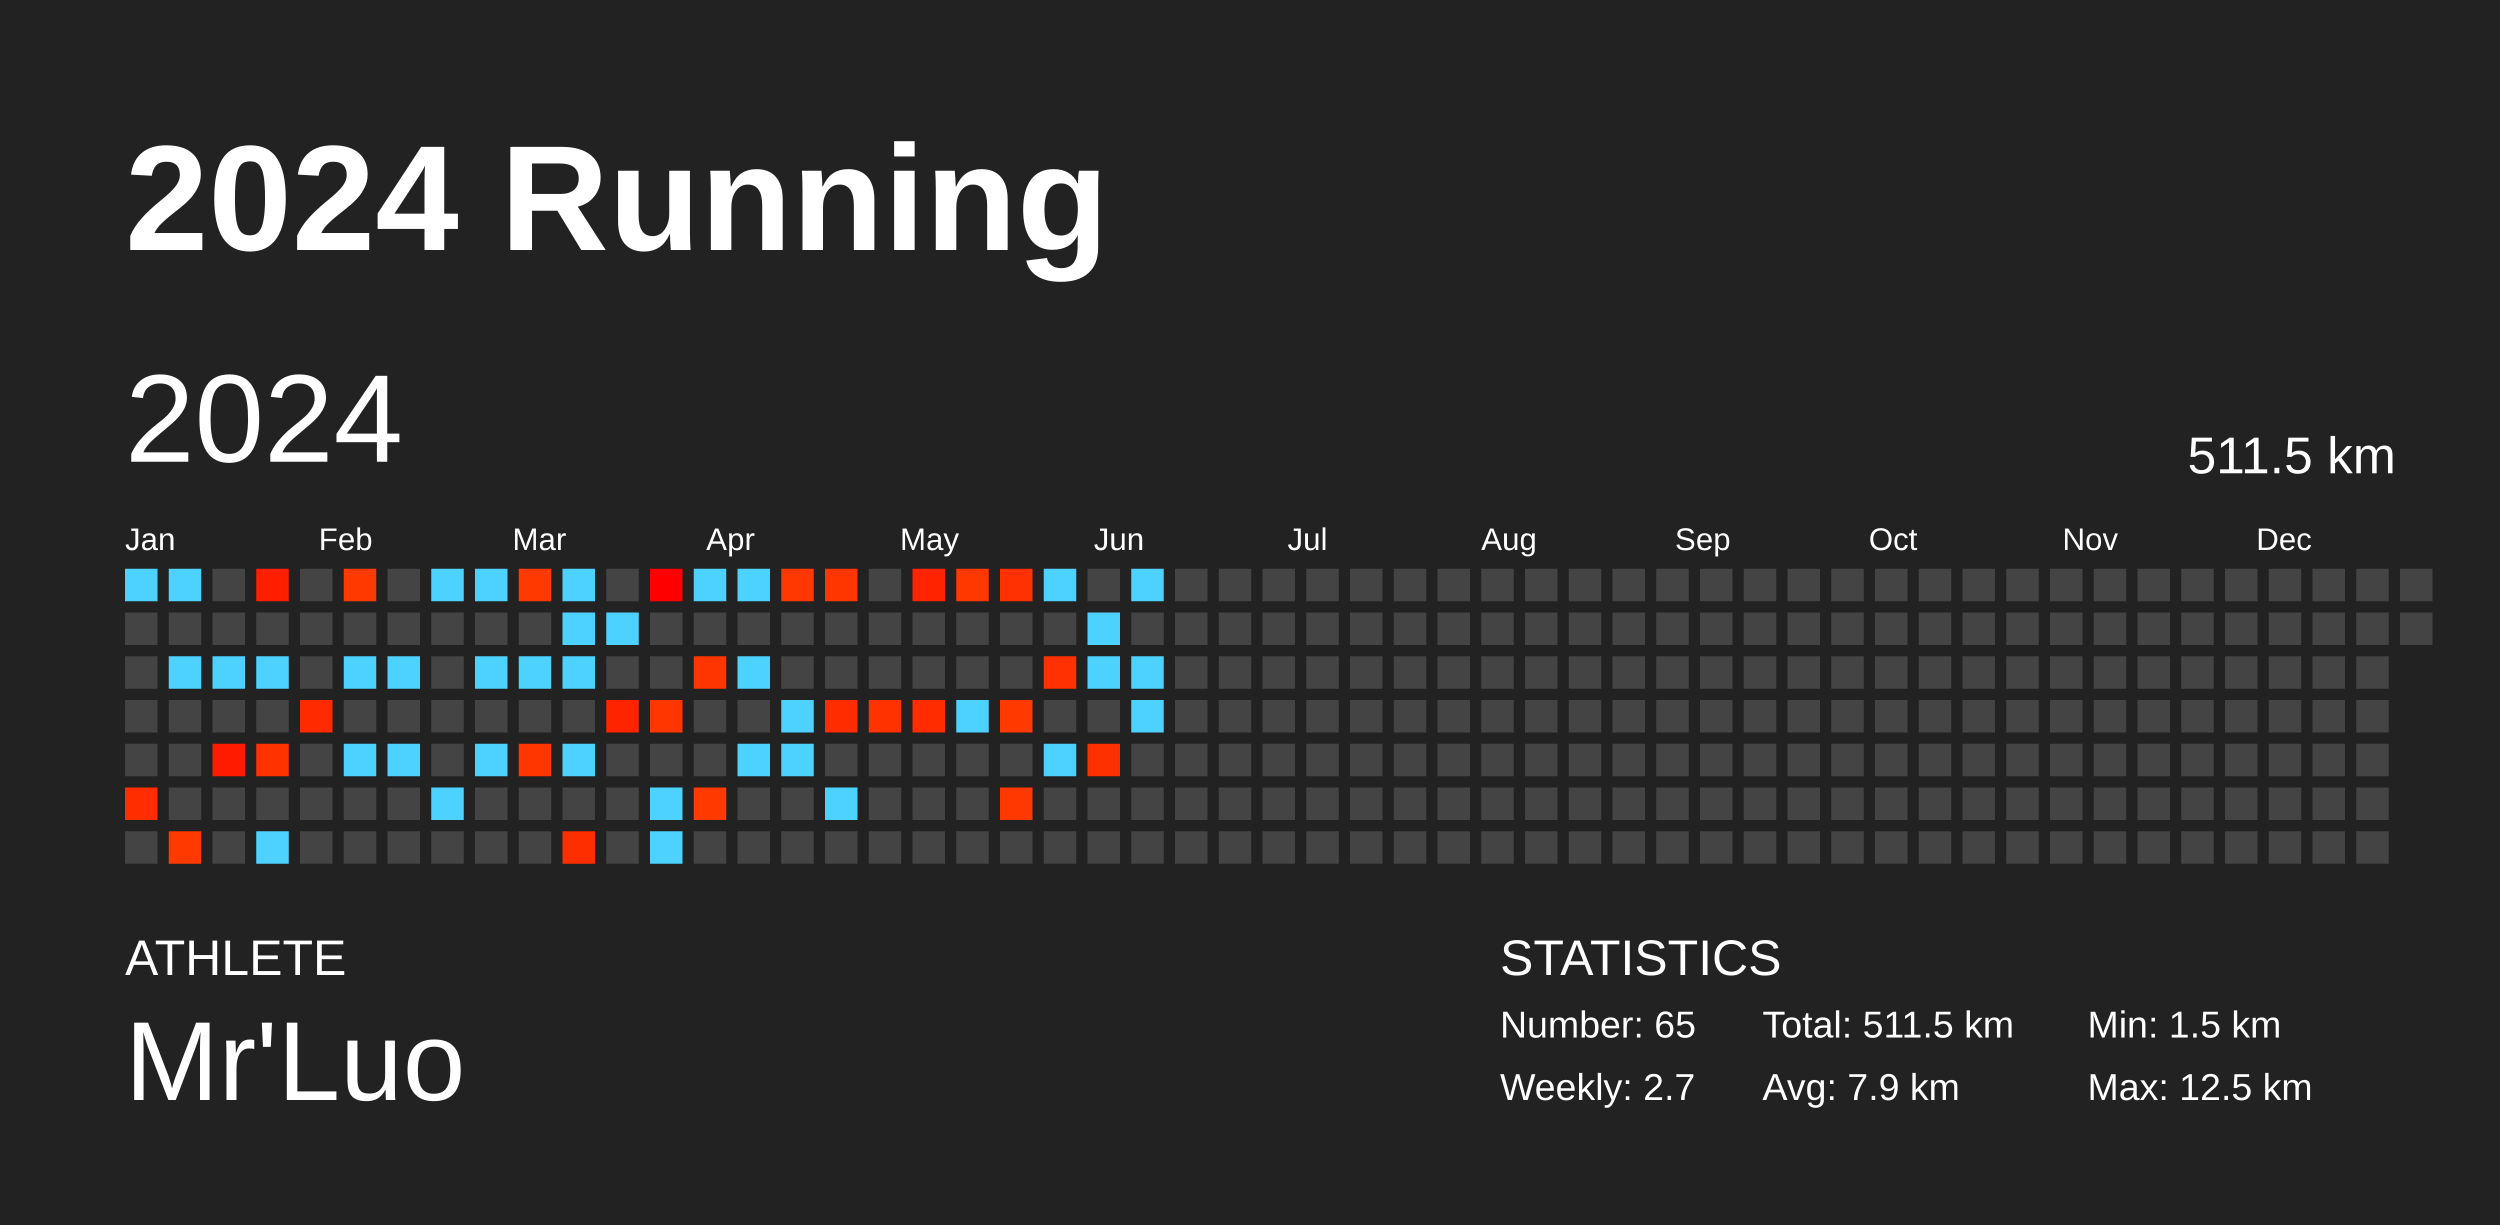
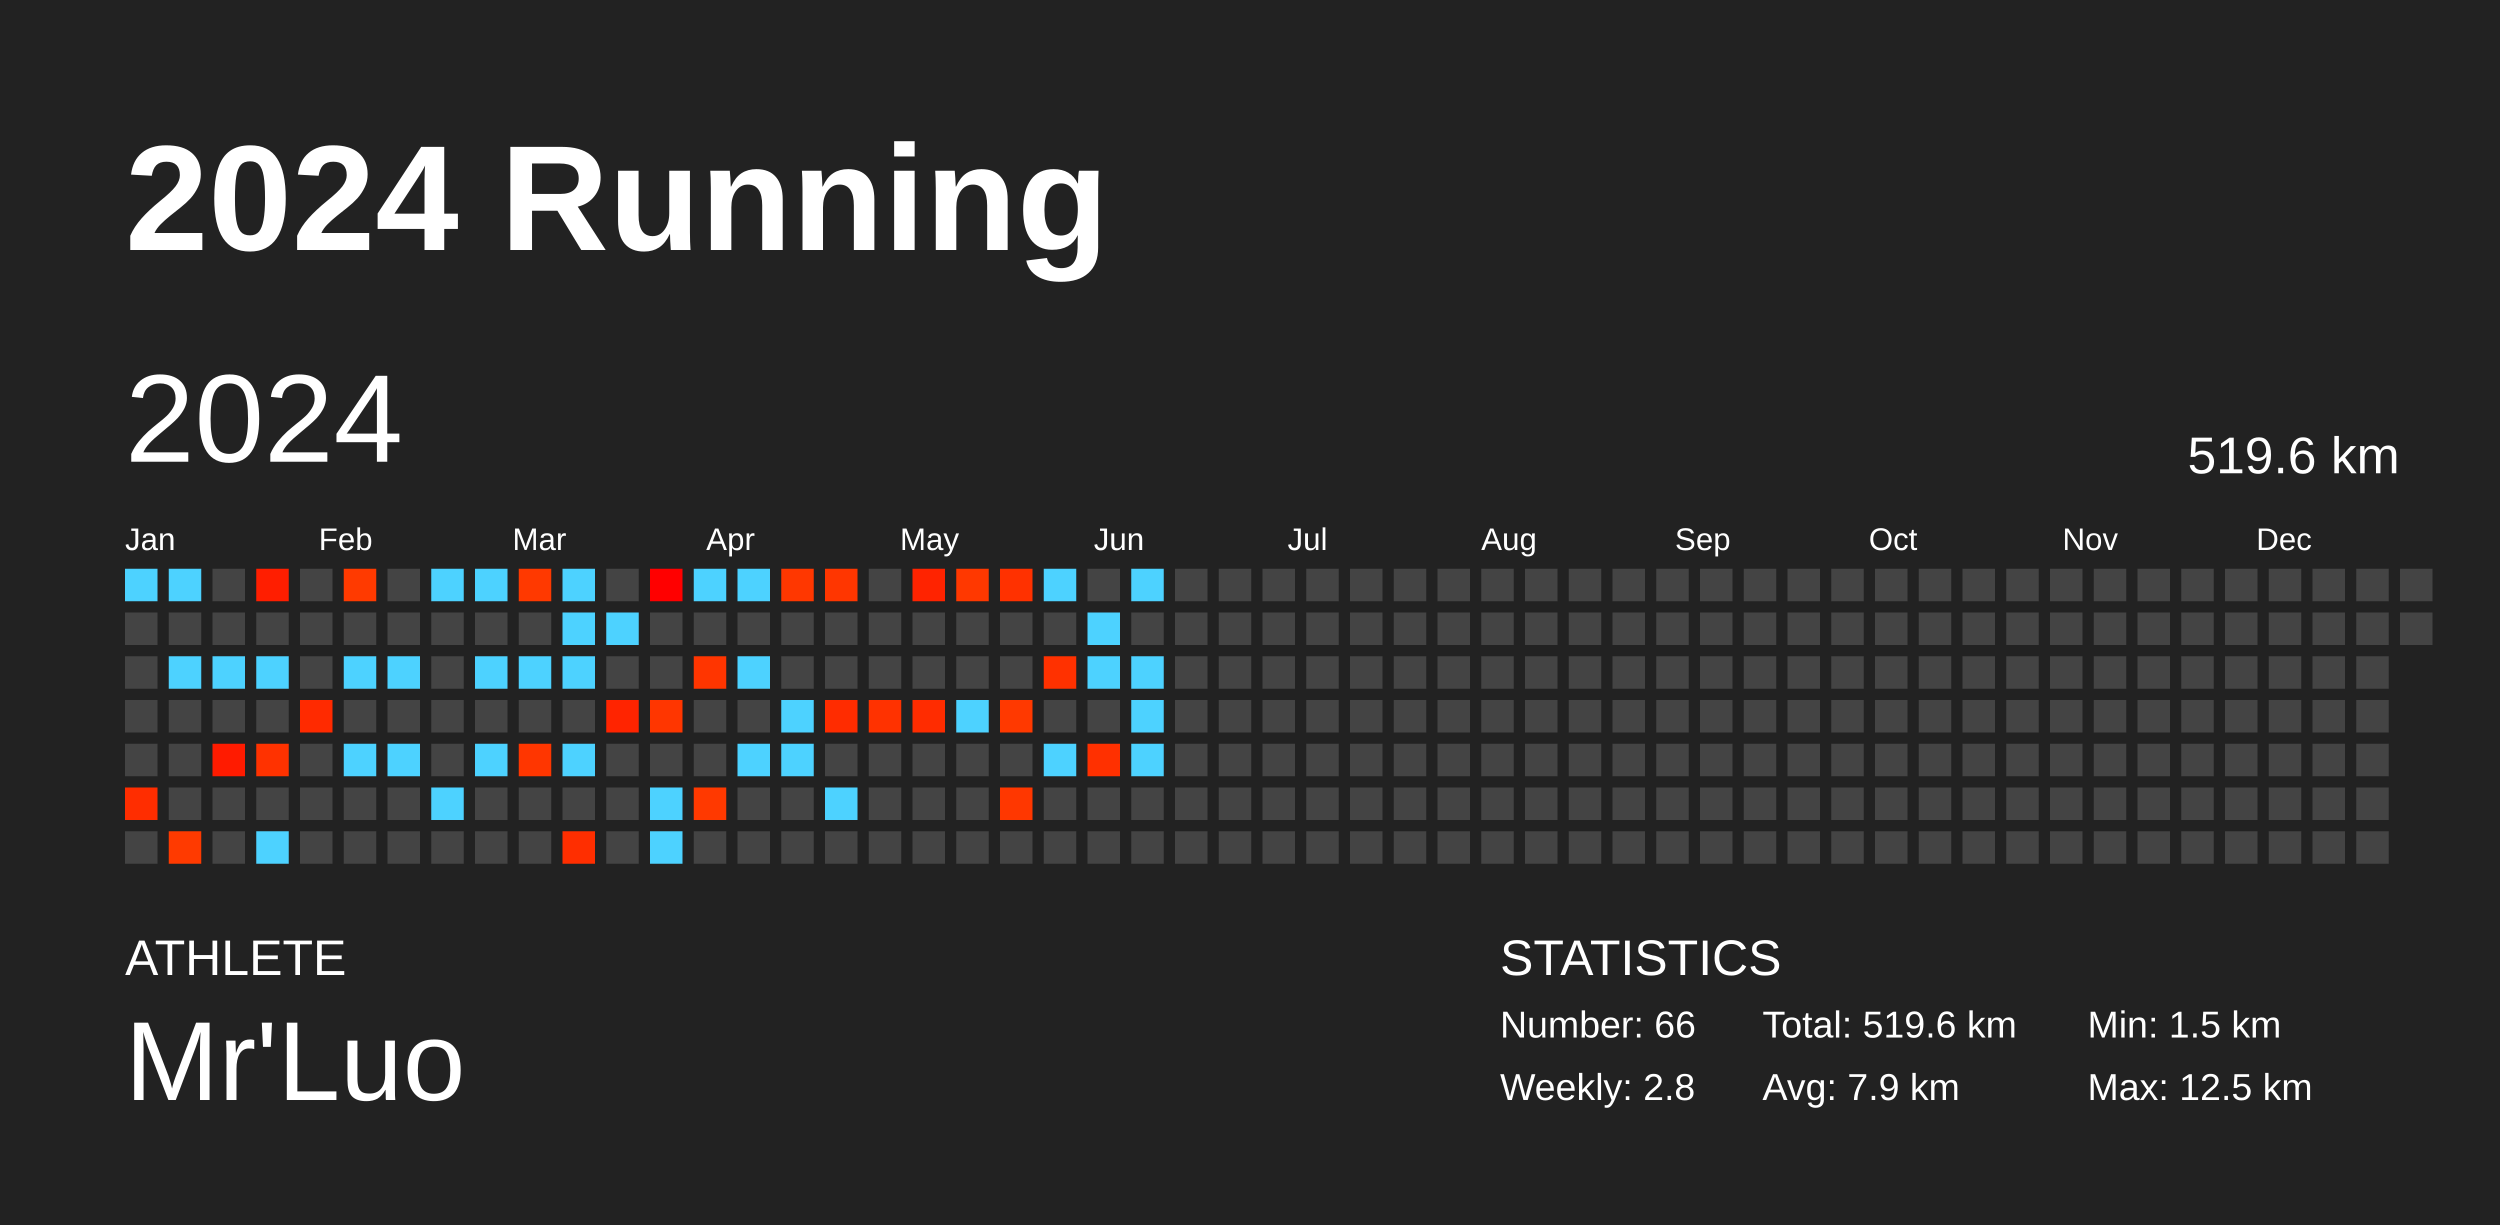
<svg xmlns="http://www.w3.org/2000/svg" baseProfile="full" height="98mm" version="1.1" viewBox="0,0,200,98" width="200mm">
  <defs />
  <rect fill="#222222" height="98" width="200" x="0" y="0" />
  <text fill="#FFFFFF" style="font-size:12px; font-family:Arial; font-weight:bold;" x="10" y="20">2024 Running</text>
  <text fill="#FFFFFF" style="font-size:4px; font-family:Arial" x="10" y="78">ATHLETE</text>
  <text fill="#FFFFFF" style="font-size:9px; font-family:Arial" x="10" y="88">Mr'Luo</text>
  <text fill="#FFFFFF" style="font-size:4px; font-family:Arial" x="120" y="78">STATISTICS</text>
-   <text fill="#FFFFFF" style="font-size:3px; font-family:Arial" x="120" y="83">Number: 65</text>
-   <text fill="#FFFFFF" style="font-size:3px; font-family:Arial" x="120" y="88">Weekly: 2.7</text>
-   <text fill="#FFFFFF" style="font-size:3px; font-family:Arial" x="141" y="83">Total: 511.5 km</text>
+   <text fill="#FFFFFF" style="font-size:3px; font-family:Arial" x="120" y="83">Number: 66</text>
+   <text fill="#FFFFFF" style="font-size:3px; font-family:Arial" x="120" y="88">Weekly: 2.8</text>
+   <text fill="#FFFFFF" style="font-size:3px; font-family:Arial" x="141" y="83">Total: 519.6 km</text>
  <text fill="#FFFFFF" style="font-size:3px; font-family:Arial" x="141" y="88">Avg: 7.9 km</text>
  <text fill="#FFFFFF" style="font-size:3px; font-family:Arial" x="167" y="83">Min: 1.5 km</text>
  <text fill="#FFFFFF" style="font-size:3px; font-family:Arial" x="167" y="88">Max: 12.5 km</text>
  <text dominant-baseline="hanging" fill="#FFFFFF" style="font-size:10.0px; font-family:Arial;" x="10" y="30">2024</text>
-   <text dominant-baseline="hanging" fill="#FFFFFF" style="font-size:4.125px; font-family:Arial;" x="175" y="35">511.5 km</text>
+   <text dominant-baseline="hanging" fill="#FFFFFF" style="font-size:4.125px; font-family:Arial;" x="175" y="35">519.6 km</text>
  <text fill="#FFFFFF" style="font-size:2.5px; font-family:Arial" x="10.0" y="44">Jan</text>
  <text fill="#FFFFFF" style="font-size:2.5px; font-family:Arial" x="25.5" y="44">Feb</text>
  <text fill="#FFFFFF" style="font-size:2.5px; font-family:Arial" x="41.0" y="44">Mar</text>
  <text fill="#FFFFFF" style="font-size:2.5px; font-family:Arial" x="56.5" y="44">Apr</text>
  <text fill="#FFFFFF" style="font-size:2.5px; font-family:Arial" x="72.0" y="44">May</text>
  <text fill="#FFFFFF" style="font-size:2.5px; font-family:Arial" x="87.5" y="44">Jun</text>
  <text fill="#FFFFFF" style="font-size:2.5px; font-family:Arial" x="103.0" y="44">Jul</text>
  <text fill="#FFFFFF" style="font-size:2.5px; font-family:Arial" x="118.5" y="44">Aug</text>
  <text fill="#FFFFFF" style="font-size:2.5px; font-family:Arial" x="134.0" y="44">Sep</text>
  <text fill="#FFFFFF" style="font-size:2.5px; font-family:Arial" x="149.5" y="44">Oct</text>
  <text fill="#FFFFFF" style="font-size:2.5px; font-family:Arial" x="165.0" y="44">Nov</text>
  <text fill="#FFFFFF" style="font-size:2.5px; font-family:Arial" x="180.5" y="44">Dec</text>
  <rect fill="#4dd2ff" height="2.6" width="2.6" x="10.0" y="45.5" />
  <rect fill="#444444" height="2.6" width="2.6" x="10.0" y="49.0" />
  <rect fill="#444444" height="2.6" width="2.6" x="10.0" y="52.5" />
  <rect fill="#444444" height="2.6" width="2.6" x="10.0" y="56.0" />
  <rect fill="#444444" height="2.6" width="2.6" x="10.0" y="59.5" />
  <rect fill="#ff2d00" height="2.6" width="2.6" x="10.0" y="63.0" />
  <rect fill="#444444" height="2.6" width="2.6" x="10.0" y="66.5" />
  <rect fill="#4dd2ff" height="2.6" width="2.6" x="13.5" y="45.5" />
  <rect fill="#444444" height="2.6" width="2.6" x="13.5" y="49.0" />
  <rect fill="#4dd2ff" height="2.6" width="2.6" x="13.5" y="52.5" />
  <rect fill="#444444" height="2.6" width="2.6" x="13.5" y="56.0" />
  <rect fill="#444444" height="2.6" width="2.6" x="13.5" y="59.5" />
  <rect fill="#444444" height="2.6" width="2.6" x="13.5" y="63.0" />
  <rect fill="#ff3a00" height="2.6" width="2.6" x="13.5" y="66.5" />
  <rect fill="#444444" height="2.6" width="2.6" x="17.0" y="45.5" />
  <rect fill="#444444" height="2.6" width="2.6" x="17.0" y="49.0" />
  <rect fill="#4dd2ff" height="2.6" width="2.6" x="17.0" y="52.5" />
  <rect fill="#444444" height="2.6" width="2.6" x="17.0" y="56.0" />
  <rect fill="#ff1b00" height="2.6" width="2.6" x="17.0" y="59.5" />
  <rect fill="#444444" height="2.6" width="2.6" x="17.0" y="63.0" />
  <rect fill="#444444" height="2.6" width="2.6" x="17.0" y="66.5" />
  <rect fill="#ff1e00" height="2.6" width="2.6" x="20.5" y="45.5" />
  <rect fill="#444444" height="2.6" width="2.6" x="20.5" y="49.0" />
  <rect fill="#4dd2ff" height="2.6" width="2.6" x="20.5" y="52.5" />
  <rect fill="#444444" height="2.6" width="2.6" x="20.5" y="56.0" />
  <rect fill="#ff3200" height="2.6" width="2.6" x="20.5" y="59.5" />
  <rect fill="#444444" height="2.6" width="2.6" x="20.5" y="63.0" />
  <rect fill="#4dd2ff" height="2.6" width="2.6" x="20.5" y="66.5" />
  <rect fill="#444444" height="2.6" width="2.6" x="24.0" y="45.5" />
  <rect fill="#444444" height="2.6" width="2.6" x="24.0" y="49.0" />
  <rect fill="#444444" height="2.6" width="2.6" x="24.0" y="52.5" />
  <rect fill="#ff2a00" height="2.6" width="2.6" x="24.0" y="56.0" />
  <rect fill="#444444" height="2.6" width="2.6" x="24.0" y="59.5" />
  <rect fill="#444444" height="2.6" width="2.6" x="24.0" y="63.0" />
  <rect fill="#444444" height="2.6" width="2.6" x="24.0" y="66.5" />
  <rect fill="#ff3a00" height="2.6" width="2.6" x="27.5" y="45.5" />
  <rect fill="#444444" height="2.6" width="2.6" x="27.5" y="49.0" />
  <rect fill="#4dd2ff" height="2.6" width="2.6" x="27.5" y="52.5" />
  <rect fill="#444444" height="2.6" width="2.6" x="27.5" y="56.0" />
  <rect fill="#4dd2ff" height="2.6" width="2.6" x="27.5" y="59.5" />
  <rect fill="#444444" height="2.6" width="2.6" x="27.5" y="63.0" />
  <rect fill="#444444" height="2.6" width="2.6" x="27.5" y="66.5" />
  <rect fill="#444444" height="2.6" width="2.6" x="31.0" y="45.5" />
  <rect fill="#444444" height="2.6" width="2.6" x="31.0" y="49.0" />
  <rect fill="#4dd2ff" height="2.6" width="2.6" x="31.0" y="52.5" />
  <rect fill="#444444" height="2.6" width="2.6" x="31.0" y="56.0" />
  <rect fill="#4dd2ff" height="2.6" width="2.6" x="31.0" y="59.5" />
  <rect fill="#444444" height="2.6" width="2.6" x="31.0" y="63.0" />
  <rect fill="#444444" height="2.6" width="2.6" x="31.0" y="66.5" />
  <rect fill="#4dd2ff" height="2.6" width="2.6" x="34.5" y="45.5" />
  <rect fill="#444444" height="2.6" width="2.6" x="34.5" y="49.0" />
  <rect fill="#444444" height="2.6" width="2.6" x="34.5" y="52.5" />
  <rect fill="#444444" height="2.6" width="2.6" x="34.5" y="56.0" />
  <rect fill="#444444" height="2.6" width="2.6" x="34.5" y="59.5" />
  <rect fill="#4dd2ff" height="2.6" width="2.6" x="34.5" y="63.0" />
  <rect fill="#444444" height="2.6" width="2.6" x="34.5" y="66.5" />
  <rect fill="#4dd2ff" height="2.6" width="2.6" x="38.0" y="45.5" />
  <rect fill="#444444" height="2.6" width="2.6" x="38.0" y="49.0" />
  <rect fill="#4dd2ff" height="2.6" width="2.6" x="38.0" y="52.5" />
  <rect fill="#444444" height="2.6" width="2.6" x="38.0" y="56.0" />
  <rect fill="#4dd2ff" height="2.6" width="2.6" x="38.0" y="59.5" />
  <rect fill="#444444" height="2.6" width="2.6" x="38.0" y="63.0" />
  <rect fill="#444444" height="2.6" width="2.6" x="38.0" y="66.5" />
  <rect fill="#ff3900" height="2.6" width="2.6" x="41.5" y="45.5" />
  <rect fill="#444444" height="2.6" width="2.6" x="41.5" y="49.0" />
  <rect fill="#4dd2ff" height="2.6" width="2.6" x="41.5" y="52.5" />
  <rect fill="#444444" height="2.6" width="2.6" x="41.5" y="56.0" />
  <rect fill="#ff3600" height="2.6" width="2.6" x="41.5" y="59.5" />
  <rect fill="#444444" height="2.6" width="2.6" x="41.5" y="63.0" />
  <rect fill="#444444" height="2.6" width="2.6" x="41.5" y="66.5" />
  <rect fill="#4dd2ff" height="2.6" width="2.6" x="45.0" y="45.5" />
  <rect fill="#4dd2ff" height="2.6" width="2.6" x="45.0" y="49.0" />
  <rect fill="#4dd2ff" height="2.6" width="2.6" x="45.0" y="52.5" />
  <rect fill="#444444" height="2.6" width="2.6" x="45.0" y="56.0" />
  <rect fill="#4dd2ff" height="2.6" width="2.6" x="45.0" y="59.5" />
  <rect fill="#444444" height="2.6" width="2.6" x="45.0" y="63.0" />
  <rect fill="#ff2e00" height="2.6" width="2.6" x="45.0" y="66.5" />
  <rect fill="#444444" height="2.6" width="2.6" x="48.5" y="45.5" />
  <rect fill="#4dd2ff" height="2.6" width="2.6" x="48.5" y="49.0" />
  <rect fill="#444444" height="2.6" width="2.6" x="48.5" y="52.5" />
  <rect fill="#ff2400" height="2.6" width="2.6" x="48.5" y="56.0" />
  <rect fill="#444444" height="2.6" width="2.6" x="48.5" y="59.5" />
  <rect fill="#444444" height="2.6" width="2.6" x="48.5" y="63.0" />
  <rect fill="#444444" height="2.6" width="2.6" x="48.5" y="66.5" />
  <rect fill="#ff0000" height="2.6" width="2.6" x="52.0" y="45.5" />
  <rect fill="#444444" height="2.6" width="2.6" x="52.0" y="49.0" />
  <rect fill="#444444" height="2.6" width="2.6" x="52.0" y="52.5" />
  <rect fill="#ff3600" height="2.6" width="2.6" x="52.0" y="56.0" />
  <rect fill="#444444" height="2.6" width="2.6" x="52.0" y="59.5" />
  <rect fill="#4dd2ff" height="2.6" width="2.6" x="52.0" y="63.0" />
  <rect fill="#4dd2ff" height="2.6" width="2.6" x="52.0" y="66.5" />
  <rect fill="#4dd2ff" height="2.6" width="2.6" x="55.5" y="45.5" />
  <rect fill="#444444" height="2.6" width="2.6" x="55.5" y="49.0" />
  <rect fill="#ff3500" height="2.6" width="2.6" x="55.5" y="52.5" />
  <rect fill="#444444" height="2.6" width="2.6" x="55.5" y="56.0" />
  <rect fill="#444444" height="2.6" width="2.6" x="55.5" y="59.5" />
  <rect fill="#ff3900" height="2.6" width="2.6" x="55.5" y="63.0" />
  <rect fill="#444444" height="2.6" width="2.6" x="55.5" y="66.5" />
  <rect fill="#4dd2ff" height="2.6" width="2.6" x="59.0" y="45.5" />
  <rect fill="#444444" height="2.6" width="2.6" x="59.0" y="49.0" />
  <rect fill="#4dd2ff" height="2.6" width="2.6" x="59.0" y="52.5" />
  <rect fill="#444444" height="2.6" width="2.6" x="59.0" y="56.0" />
  <rect fill="#4dd2ff" height="2.6" width="2.6" x="59.0" y="59.5" />
  <rect fill="#444444" height="2.6" width="2.6" x="59.0" y="63.0" />
  <rect fill="#444444" height="2.6" width="2.6" x="59.0" y="66.5" />
  <rect fill="#ff3700" height="2.6" width="2.6" x="62.5" y="45.5" />
  <rect fill="#444444" height="2.6" width="2.6" x="62.5" y="49.0" />
  <rect fill="#444444" height="2.6" width="2.6" x="62.5" y="52.5" />
  <rect fill="#4dd2ff" height="2.6" width="2.6" x="62.5" y="56.0" />
  <rect fill="#4dd2ff" height="2.6" width="2.6" x="62.5" y="59.5" />
  <rect fill="#444444" height="2.6" width="2.6" x="62.5" y="63.0" />
  <rect fill="#444444" height="2.6" width="2.6" x="62.5" y="66.5" />
  <rect fill="#ff3600" height="2.6" width="2.6" x="66.0" y="45.5" />
  <rect fill="#444444" height="2.6" width="2.6" x="66.0" y="49.0" />
  <rect fill="#444444" height="2.6" width="2.6" x="66.0" y="52.5" />
  <rect fill="#ff2c00" height="2.6" width="2.6" x="66.0" y="56.0" />
  <rect fill="#444444" height="2.6" width="2.6" x="66.0" y="59.5" />
  <rect fill="#4dd2ff" height="2.6" width="2.6" x="66.0" y="63.0" />
  <rect fill="#444444" height="2.6" width="2.6" x="66.0" y="66.5" />
  <rect fill="#444444" height="2.6" width="2.6" x="69.5" y="45.5" />
  <rect fill="#444444" height="2.6" width="2.6" x="69.5" y="49.0" />
  <rect fill="#444444" height="2.6" width="2.6" x="69.5" y="52.5" />
  <rect fill="#ff3200" height="2.6" width="2.6" x="69.5" y="56.0" />
  <rect fill="#444444" height="2.6" width="2.6" x="69.5" y="59.5" />
  <rect fill="#444444" height="2.6" width="2.6" x="69.5" y="63.0" />
  <rect fill="#444444" height="2.6" width="2.6" x="69.5" y="66.5" />
  <rect fill="#ff2300" height="2.6" width="2.6" x="73.0" y="45.5" />
  <rect fill="#444444" height="2.6" width="2.6" x="73.0" y="49.0" />
  <rect fill="#444444" height="2.6" width="2.6" x="73.0" y="52.5" />
  <rect fill="#ff2c00" height="2.6" width="2.6" x="73.0" y="56.0" />
  <rect fill="#444444" height="2.6" width="2.6" x="73.0" y="59.5" />
  <rect fill="#444444" height="2.6" width="2.6" x="73.0" y="63.0" />
  <rect fill="#444444" height="2.6" width="2.6" x="73.0" y="66.5" />
  <rect fill="#ff3800" height="2.6" width="2.6" x="76.5" y="45.5" />
  <rect fill="#444444" height="2.6" width="2.6" x="76.5" y="49.0" />
  <rect fill="#444444" height="2.6" width="2.6" x="76.5" y="52.5" />
  <rect fill="#4dd2ff" height="2.6" width="2.6" x="76.5" y="56.0" />
  <rect fill="#444444" height="2.6" width="2.6" x="76.5" y="59.5" />
  <rect fill="#444444" height="2.6" width="2.6" x="76.5" y="63.0" />
  <rect fill="#444444" height="2.6" width="2.6" x="76.5" y="66.5" />
  <rect fill="#ff3100" height="2.6" width="2.6" x="80.0" y="45.5" />
  <rect fill="#444444" height="2.6" width="2.6" x="80.0" y="49.0" />
  <rect fill="#444444" height="2.6" width="2.6" x="80.0" y="52.5" />
  <rect fill="#ff3900" height="2.6" width="2.6" x="80.0" y="56.0" />
  <rect fill="#444444" height="2.6" width="2.6" x="80.0" y="59.5" />
  <rect fill="#ff3700" height="2.6" width="2.6" x="80.0" y="63.0" />
  <rect fill="#444444" height="2.6" width="2.6" x="80.0" y="66.5" />
  <rect fill="#4dd2ff" height="2.6" width="2.6" x="83.5" y="45.5" />
  <rect fill="#444444" height="2.6" width="2.6" x="83.5" y="49.0" />
  <rect fill="#ff3100" height="2.6" width="2.6" x="83.5" y="52.5" />
  <rect fill="#444444" height="2.6" width="2.6" x="83.5" y="56.0" />
  <rect fill="#4dd2ff" height="2.6" width="2.6" x="83.5" y="59.5" />
  <rect fill="#444444" height="2.6" width="2.6" x="83.5" y="63.0" />
  <rect fill="#444444" height="2.6" width="2.6" x="83.5" y="66.5" />
  <rect fill="#444444" height="2.6" width="2.6" x="87.0" y="45.5" />
  <rect fill="#4dd2ff" height="2.6" width="2.6" x="87.0" y="49.0" />
  <rect fill="#4dd2ff" height="2.6" width="2.6" x="87.0" y="52.5" />
  <rect fill="#444444" height="2.6" width="2.6" x="87.0" y="56.0" />
  <rect fill="#ff3000" height="2.6" width="2.6" x="87.0" y="59.5" />
  <rect fill="#444444" height="2.6" width="2.6" x="87.0" y="63.0" />
  <rect fill="#444444" height="2.6" width="2.6" x="87.0" y="66.5" />
  <rect fill="#4dd2ff" height="2.6" width="2.6" x="90.5" y="45.5" />
  <rect fill="#444444" height="2.6" width="2.6" x="90.5" y="49.0" />
  <rect fill="#4dd2ff" height="2.6" width="2.6" x="90.5" y="52.5" />
  <rect fill="#4dd2ff" height="2.6" width="2.6" x="90.5" y="56.0" />
-   <rect fill="#444444" height="2.6" width="2.6" x="90.5" y="59.5" />
+   <rect fill="#4dd2ff" height="2.6" width="2.6" x="90.5" y="59.5" />
  <rect fill="#444444" height="2.6" width="2.6" x="90.5" y="63.0" />
  <rect fill="#444444" height="2.6" width="2.6" x="90.5" y="66.5" />
  <rect fill="#444444" height="2.6" width="2.6" x="94.0" y="45.5" />
  <rect fill="#444444" height="2.6" width="2.6" x="94.0" y="49.0" />
  <rect fill="#444444" height="2.6" width="2.6" x="94.0" y="52.5" />
  <rect fill="#444444" height="2.6" width="2.6" x="94.0" y="56.0" />
  <rect fill="#444444" height="2.6" width="2.6" x="94.0" y="59.5" />
  <rect fill="#444444" height="2.6" width="2.6" x="94.0" y="63.0" />
  <rect fill="#444444" height="2.6" width="2.6" x="94.0" y="66.5" />
  <rect fill="#444444" height="2.6" width="2.6" x="97.5" y="45.5" />
  <rect fill="#444444" height="2.6" width="2.6" x="97.5" y="49.0" />
  <rect fill="#444444" height="2.6" width="2.6" x="97.5" y="52.5" />
  <rect fill="#444444" height="2.6" width="2.6" x="97.5" y="56.0" />
  <rect fill="#444444" height="2.6" width="2.6" x="97.5" y="59.5" />
  <rect fill="#444444" height="2.6" width="2.6" x="97.5" y="63.0" />
  <rect fill="#444444" height="2.6" width="2.6" x="97.5" y="66.5" />
  <rect fill="#444444" height="2.6" width="2.6" x="101.0" y="45.5" />
  <rect fill="#444444" height="2.6" width="2.6" x="101.0" y="49.0" />
  <rect fill="#444444" height="2.6" width="2.6" x="101.0" y="52.5" />
  <rect fill="#444444" height="2.6" width="2.6" x="101.0" y="56.0" />
  <rect fill="#444444" height="2.6" width="2.6" x="101.0" y="59.5" />
  <rect fill="#444444" height="2.6" width="2.6" x="101.0" y="63.0" />
  <rect fill="#444444" height="2.6" width="2.6" x="101.0" y="66.5" />
  <rect fill="#444444" height="2.6" width="2.6" x="104.5" y="45.5" />
  <rect fill="#444444" height="2.6" width="2.6" x="104.5" y="49.0" />
  <rect fill="#444444" height="2.6" width="2.6" x="104.5" y="52.5" />
  <rect fill="#444444" height="2.6" width="2.6" x="104.5" y="56.0" />
  <rect fill="#444444" height="2.6" width="2.6" x="104.5" y="59.5" />
  <rect fill="#444444" height="2.6" width="2.6" x="104.5" y="63.0" />
  <rect fill="#444444" height="2.6" width="2.6" x="104.5" y="66.5" />
  <rect fill="#444444" height="2.6" width="2.6" x="108.0" y="45.5" />
  <rect fill="#444444" height="2.6" width="2.6" x="108.0" y="49.0" />
  <rect fill="#444444" height="2.6" width="2.6" x="108.0" y="52.5" />
  <rect fill="#444444" height="2.6" width="2.6" x="108.0" y="56.0" />
  <rect fill="#444444" height="2.6" width="2.6" x="108.0" y="59.5" />
  <rect fill="#444444" height="2.6" width="2.6" x="108.0" y="63.0" />
  <rect fill="#444444" height="2.6" width="2.6" x="108.0" y="66.5" />
  <rect fill="#444444" height="2.6" width="2.6" x="111.5" y="45.5" />
  <rect fill="#444444" height="2.6" width="2.6" x="111.5" y="49.0" />
  <rect fill="#444444" height="2.6" width="2.6" x="111.5" y="52.5" />
  <rect fill="#444444" height="2.6" width="2.6" x="111.5" y="56.0" />
  <rect fill="#444444" height="2.6" width="2.6" x="111.5" y="59.5" />
  <rect fill="#444444" height="2.6" width="2.6" x="111.5" y="63.0" />
  <rect fill="#444444" height="2.6" width="2.6" x="111.5" y="66.5" />
  <rect fill="#444444" height="2.6" width="2.6" x="115.0" y="45.5" />
  <rect fill="#444444" height="2.6" width="2.6" x="115.0" y="49.0" />
  <rect fill="#444444" height="2.6" width="2.6" x="115.0" y="52.5" />
  <rect fill="#444444" height="2.6" width="2.6" x="115.0" y="56.0" />
  <rect fill="#444444" height="2.6" width="2.6" x="115.0" y="59.5" />
  <rect fill="#444444" height="2.6" width="2.6" x="115.0" y="63.0" />
  <rect fill="#444444" height="2.6" width="2.6" x="115.0" y="66.5" />
  <rect fill="#444444" height="2.6" width="2.6" x="118.5" y="45.5" />
  <rect fill="#444444" height="2.6" width="2.6" x="118.5" y="49.0" />
  <rect fill="#444444" height="2.6" width="2.6" x="118.5" y="52.5" />
  <rect fill="#444444" height="2.6" width="2.6" x="118.5" y="56.0" />
  <rect fill="#444444" height="2.6" width="2.6" x="118.5" y="59.5" />
  <rect fill="#444444" height="2.6" width="2.6" x="118.5" y="63.0" />
  <rect fill="#444444" height="2.6" width="2.6" x="118.5" y="66.5" />
  <rect fill="#444444" height="2.6" width="2.6" x="122.0" y="45.5" />
  <rect fill="#444444" height="2.6" width="2.6" x="122.0" y="49.0" />
  <rect fill="#444444" height="2.6" width="2.6" x="122.0" y="52.5" />
  <rect fill="#444444" height="2.6" width="2.6" x="122.0" y="56.0" />
  <rect fill="#444444" height="2.6" width="2.6" x="122.0" y="59.5" />
  <rect fill="#444444" height="2.6" width="2.6" x="122.0" y="63.0" />
  <rect fill="#444444" height="2.6" width="2.6" x="122.0" y="66.5" />
  <rect fill="#444444" height="2.6" width="2.6" x="125.5" y="45.5" />
  <rect fill="#444444" height="2.6" width="2.6" x="125.5" y="49.0" />
  <rect fill="#444444" height="2.6" width="2.6" x="125.5" y="52.5" />
  <rect fill="#444444" height="2.6" width="2.6" x="125.5" y="56.0" />
  <rect fill="#444444" height="2.6" width="2.6" x="125.5" y="59.5" />
  <rect fill="#444444" height="2.6" width="2.6" x="125.5" y="63.0" />
  <rect fill="#444444" height="2.6" width="2.6" x="125.5" y="66.5" />
  <rect fill="#444444" height="2.6" width="2.6" x="129.0" y="45.5" />
  <rect fill="#444444" height="2.6" width="2.6" x="129.0" y="49.0" />
  <rect fill="#444444" height="2.6" width="2.6" x="129.0" y="52.5" />
  <rect fill="#444444" height="2.6" width="2.6" x="129.0" y="56.0" />
  <rect fill="#444444" height="2.6" width="2.6" x="129.0" y="59.5" />
  <rect fill="#444444" height="2.6" width="2.6" x="129.0" y="63.0" />
  <rect fill="#444444" height="2.6" width="2.6" x="129.0" y="66.5" />
  <rect fill="#444444" height="2.6" width="2.6" x="132.5" y="45.5" />
  <rect fill="#444444" height="2.6" width="2.6" x="132.5" y="49.0" />
  <rect fill="#444444" height="2.6" width="2.6" x="132.5" y="52.5" />
  <rect fill="#444444" height="2.6" width="2.6" x="132.5" y="56.0" />
  <rect fill="#444444" height="2.6" width="2.6" x="132.5" y="59.5" />
  <rect fill="#444444" height="2.6" width="2.6" x="132.5" y="63.0" />
  <rect fill="#444444" height="2.6" width="2.6" x="132.5" y="66.5" />
  <rect fill="#444444" height="2.6" width="2.6" x="136.0" y="45.5" />
  <rect fill="#444444" height="2.6" width="2.6" x="136.0" y="49.0" />
  <rect fill="#444444" height="2.6" width="2.6" x="136.0" y="52.5" />
  <rect fill="#444444" height="2.6" width="2.6" x="136.0" y="56.0" />
  <rect fill="#444444" height="2.6" width="2.6" x="136.0" y="59.5" />
  <rect fill="#444444" height="2.6" width="2.6" x="136.0" y="63.0" />
  <rect fill="#444444" height="2.6" width="2.6" x="136.0" y="66.5" />
  <rect fill="#444444" height="2.6" width="2.6" x="139.5" y="45.5" />
  <rect fill="#444444" height="2.6" width="2.6" x="139.5" y="49.0" />
  <rect fill="#444444" height="2.6" width="2.6" x="139.5" y="52.5" />
  <rect fill="#444444" height="2.6" width="2.6" x="139.5" y="56.0" />
  <rect fill="#444444" height="2.6" width="2.6" x="139.5" y="59.5" />
  <rect fill="#444444" height="2.6" width="2.6" x="139.5" y="63.0" />
  <rect fill="#444444" height="2.6" width="2.6" x="139.5" y="66.5" />
  <rect fill="#444444" height="2.6" width="2.6" x="143.0" y="45.5" />
  <rect fill="#444444" height="2.6" width="2.6" x="143.0" y="49.0" />
  <rect fill="#444444" height="2.6" width="2.6" x="143.0" y="52.5" />
  <rect fill="#444444" height="2.6" width="2.6" x="143.0" y="56.0" />
  <rect fill="#444444" height="2.6" width="2.6" x="143.0" y="59.5" />
  <rect fill="#444444" height="2.6" width="2.6" x="143.0" y="63.0" />
  <rect fill="#444444" height="2.6" width="2.6" x="143.0" y="66.5" />
  <rect fill="#444444" height="2.6" width="2.6" x="146.5" y="45.5" />
  <rect fill="#444444" height="2.6" width="2.6" x="146.5" y="49.0" />
  <rect fill="#444444" height="2.6" width="2.6" x="146.5" y="52.5" />
  <rect fill="#444444" height="2.6" width="2.6" x="146.5" y="56.0" />
  <rect fill="#444444" height="2.6" width="2.6" x="146.5" y="59.5" />
  <rect fill="#444444" height="2.6" width="2.6" x="146.5" y="63.0" />
  <rect fill="#444444" height="2.6" width="2.6" x="146.5" y="66.5" />
  <rect fill="#444444" height="2.6" width="2.6" x="150.0" y="45.5" />
  <rect fill="#444444" height="2.6" width="2.6" x="150.0" y="49.0" />
  <rect fill="#444444" height="2.6" width="2.6" x="150.0" y="52.5" />
  <rect fill="#444444" height="2.6" width="2.6" x="150.0" y="56.0" />
  <rect fill="#444444" height="2.6" width="2.6" x="150.0" y="59.5" />
  <rect fill="#444444" height="2.6" width="2.6" x="150.0" y="63.0" />
  <rect fill="#444444" height="2.6" width="2.6" x="150.0" y="66.5" />
  <rect fill="#444444" height="2.6" width="2.6" x="153.5" y="45.5" />
  <rect fill="#444444" height="2.6" width="2.6" x="153.5" y="49.0" />
  <rect fill="#444444" height="2.6" width="2.6" x="153.5" y="52.5" />
  <rect fill="#444444" height="2.6" width="2.6" x="153.5" y="56.0" />
  <rect fill="#444444" height="2.6" width="2.6" x="153.5" y="59.5" />
  <rect fill="#444444" height="2.6" width="2.6" x="153.5" y="63.0" />
  <rect fill="#444444" height="2.6" width="2.6" x="153.5" y="66.5" />
  <rect fill="#444444" height="2.6" width="2.6" x="157.0" y="45.5" />
  <rect fill="#444444" height="2.6" width="2.6" x="157.0" y="49.0" />
  <rect fill="#444444" height="2.6" width="2.6" x="157.0" y="52.5" />
  <rect fill="#444444" height="2.6" width="2.6" x="157.0" y="56.0" />
  <rect fill="#444444" height="2.6" width="2.6" x="157.0" y="59.5" />
  <rect fill="#444444" height="2.6" width="2.6" x="157.0" y="63.0" />
  <rect fill="#444444" height="2.6" width="2.6" x="157.0" y="66.5" />
  <rect fill="#444444" height="2.6" width="2.6" x="160.5" y="45.5" />
  <rect fill="#444444" height="2.6" width="2.6" x="160.5" y="49.0" />
  <rect fill="#444444" height="2.6" width="2.6" x="160.5" y="52.5" />
  <rect fill="#444444" height="2.6" width="2.6" x="160.5" y="56.0" />
  <rect fill="#444444" height="2.6" width="2.6" x="160.5" y="59.5" />
  <rect fill="#444444" height="2.6" width="2.6" x="160.5" y="63.0" />
  <rect fill="#444444" height="2.6" width="2.6" x="160.5" y="66.5" />
  <rect fill="#444444" height="2.6" width="2.6" x="164.0" y="45.5" />
  <rect fill="#444444" height="2.6" width="2.6" x="164.0" y="49.0" />
  <rect fill="#444444" height="2.6" width="2.6" x="164.0" y="52.5" />
  <rect fill="#444444" height="2.6" width="2.6" x="164.0" y="56.0" />
  <rect fill="#444444" height="2.6" width="2.6" x="164.0" y="59.5" />
  <rect fill="#444444" height="2.6" width="2.6" x="164.0" y="63.0" />
  <rect fill="#444444" height="2.6" width="2.6" x="164.0" y="66.5" />
  <rect fill="#444444" height="2.6" width="2.6" x="167.5" y="45.5" />
  <rect fill="#444444" height="2.6" width="2.6" x="167.5" y="49.0" />
  <rect fill="#444444" height="2.6" width="2.6" x="167.5" y="52.5" />
  <rect fill="#444444" height="2.6" width="2.6" x="167.5" y="56.0" />
  <rect fill="#444444" height="2.6" width="2.6" x="167.5" y="59.5" />
  <rect fill="#444444" height="2.6" width="2.6" x="167.5" y="63.0" />
  <rect fill="#444444" height="2.6" width="2.6" x="167.5" y="66.5" />
  <rect fill="#444444" height="2.6" width="2.6" x="171.0" y="45.5" />
  <rect fill="#444444" height="2.6" width="2.6" x="171.0" y="49.0" />
  <rect fill="#444444" height="2.6" width="2.6" x="171.0" y="52.5" />
  <rect fill="#444444" height="2.6" width="2.6" x="171.0" y="56.0" />
  <rect fill="#444444" height="2.6" width="2.6" x="171.0" y="59.5" />
  <rect fill="#444444" height="2.6" width="2.6" x="171.0" y="63.0" />
  <rect fill="#444444" height="2.6" width="2.6" x="171.0" y="66.5" />
  <rect fill="#444444" height="2.6" width="2.6" x="174.5" y="45.5" />
  <rect fill="#444444" height="2.6" width="2.6" x="174.5" y="49.0" />
  <rect fill="#444444" height="2.6" width="2.6" x="174.5" y="52.5" />
  <rect fill="#444444" height="2.6" width="2.6" x="174.5" y="56.0" />
  <rect fill="#444444" height="2.6" width="2.6" x="174.5" y="59.5" />
  <rect fill="#444444" height="2.6" width="2.6" x="174.5" y="63.0" />
  <rect fill="#444444" height="2.6" width="2.6" x="174.5" y="66.5" />
  <rect fill="#444444" height="2.6" width="2.6" x="178.0" y="45.5" />
  <rect fill="#444444" height="2.6" width="2.6" x="178.0" y="49.0" />
  <rect fill="#444444" height="2.6" width="2.6" x="178.0" y="52.5" />
  <rect fill="#444444" height="2.6" width="2.6" x="178.0" y="56.0" />
  <rect fill="#444444" height="2.6" width="2.6" x="178.0" y="59.5" />
  <rect fill="#444444" height="2.6" width="2.6" x="178.0" y="63.0" />
  <rect fill="#444444" height="2.6" width="2.6" x="178.0" y="66.5" />
  <rect fill="#444444" height="2.6" width="2.6" x="181.5" y="45.5" />
  <rect fill="#444444" height="2.6" width="2.6" x="181.5" y="49.0" />
  <rect fill="#444444" height="2.6" width="2.6" x="181.5" y="52.5" />
  <rect fill="#444444" height="2.6" width="2.6" x="181.5" y="56.0" />
  <rect fill="#444444" height="2.6" width="2.6" x="181.5" y="59.5" />
  <rect fill="#444444" height="2.6" width="2.6" x="181.5" y="63.0" />
  <rect fill="#444444" height="2.6" width="2.6" x="181.5" y="66.5" />
  <rect fill="#444444" height="2.6" width="2.6" x="185.0" y="45.5" />
  <rect fill="#444444" height="2.6" width="2.6" x="185.0" y="49.0" />
  <rect fill="#444444" height="2.6" width="2.6" x="185.0" y="52.5" />
  <rect fill="#444444" height="2.6" width="2.6" x="185.0" y="56.0" />
  <rect fill="#444444" height="2.6" width="2.6" x="185.0" y="59.5" />
  <rect fill="#444444" height="2.6" width="2.6" x="185.0" y="63.0" />
  <rect fill="#444444" height="2.6" width="2.6" x="185.0" y="66.5" />
  <rect fill="#444444" height="2.6" width="2.6" x="188.5" y="45.5" />
  <rect fill="#444444" height="2.6" width="2.6" x="188.5" y="49.0" />
  <rect fill="#444444" height="2.6" width="2.6" x="188.5" y="52.5" />
  <rect fill="#444444" height="2.6" width="2.6" x="188.5" y="56.0" />
  <rect fill="#444444" height="2.6" width="2.6" x="188.5" y="59.5" />
  <rect fill="#444444" height="2.6" width="2.6" x="188.5" y="63.0" />
  <rect fill="#444444" height="2.6" width="2.6" x="188.5" y="66.5" />
  <rect fill="#444444" height="2.6" width="2.6" x="192.0" y="45.5" />
  <rect fill="#444444" height="2.6" width="2.6" x="192.0" y="49.0" />
</svg>
